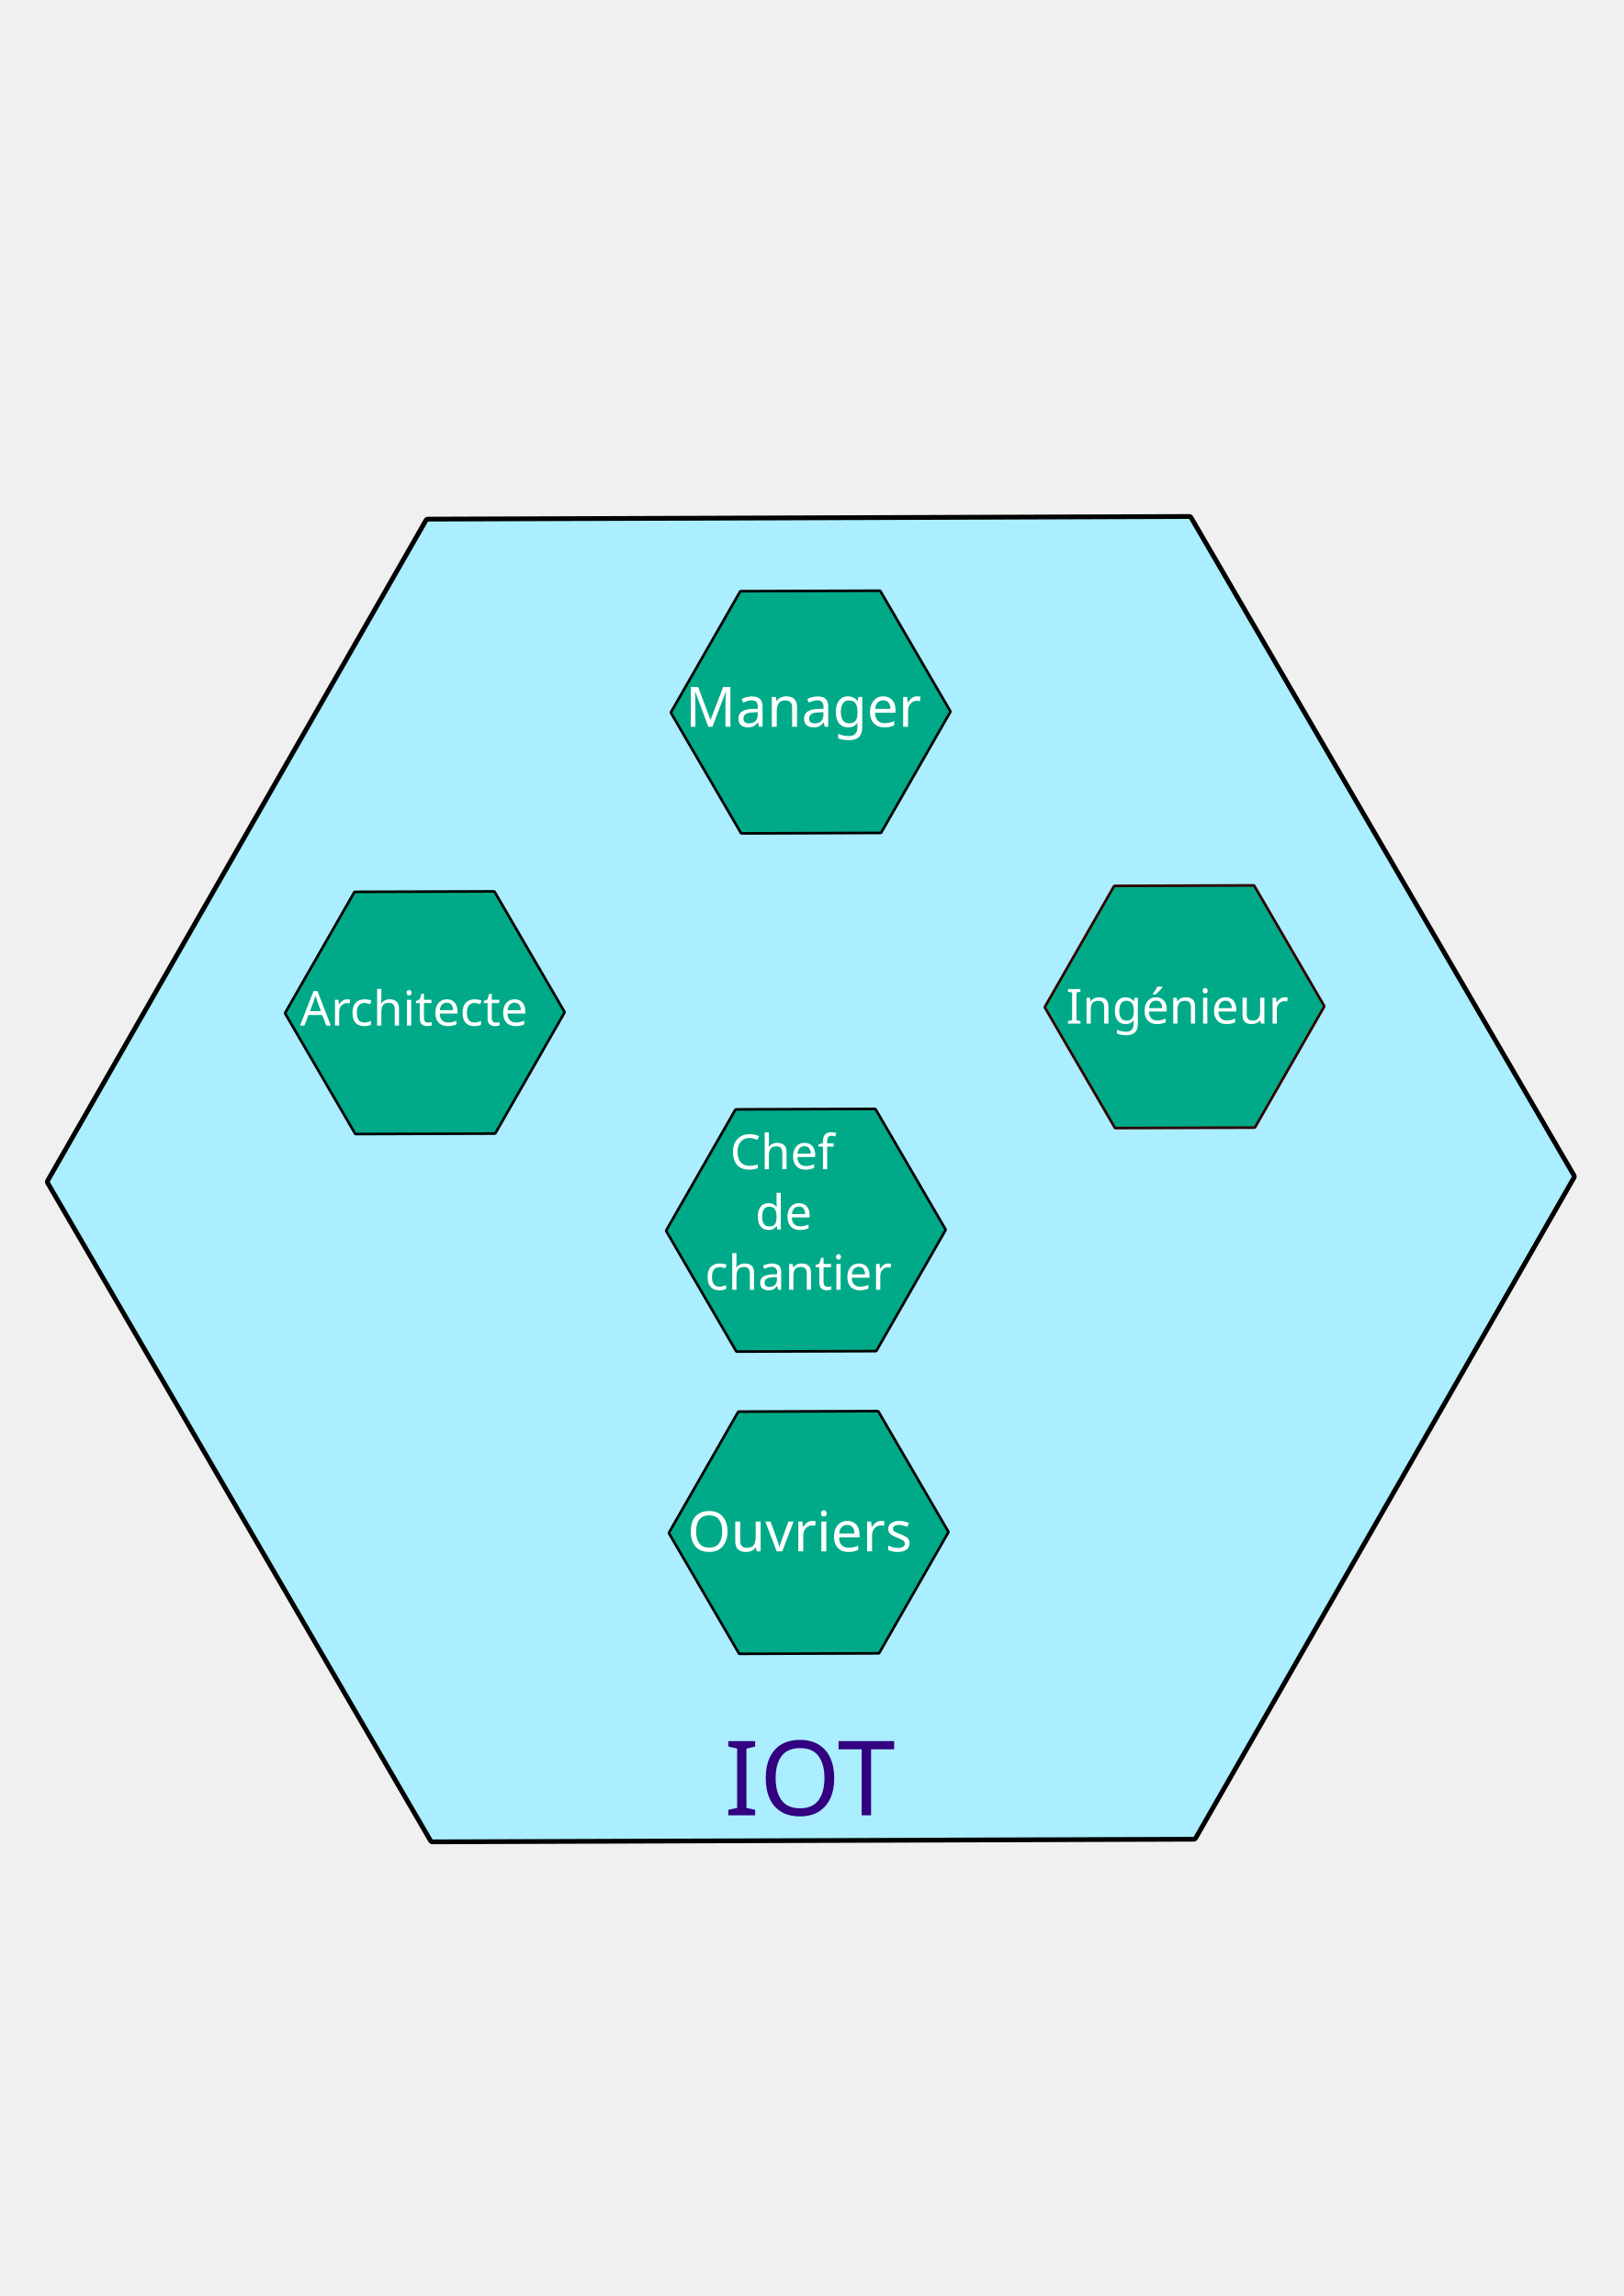
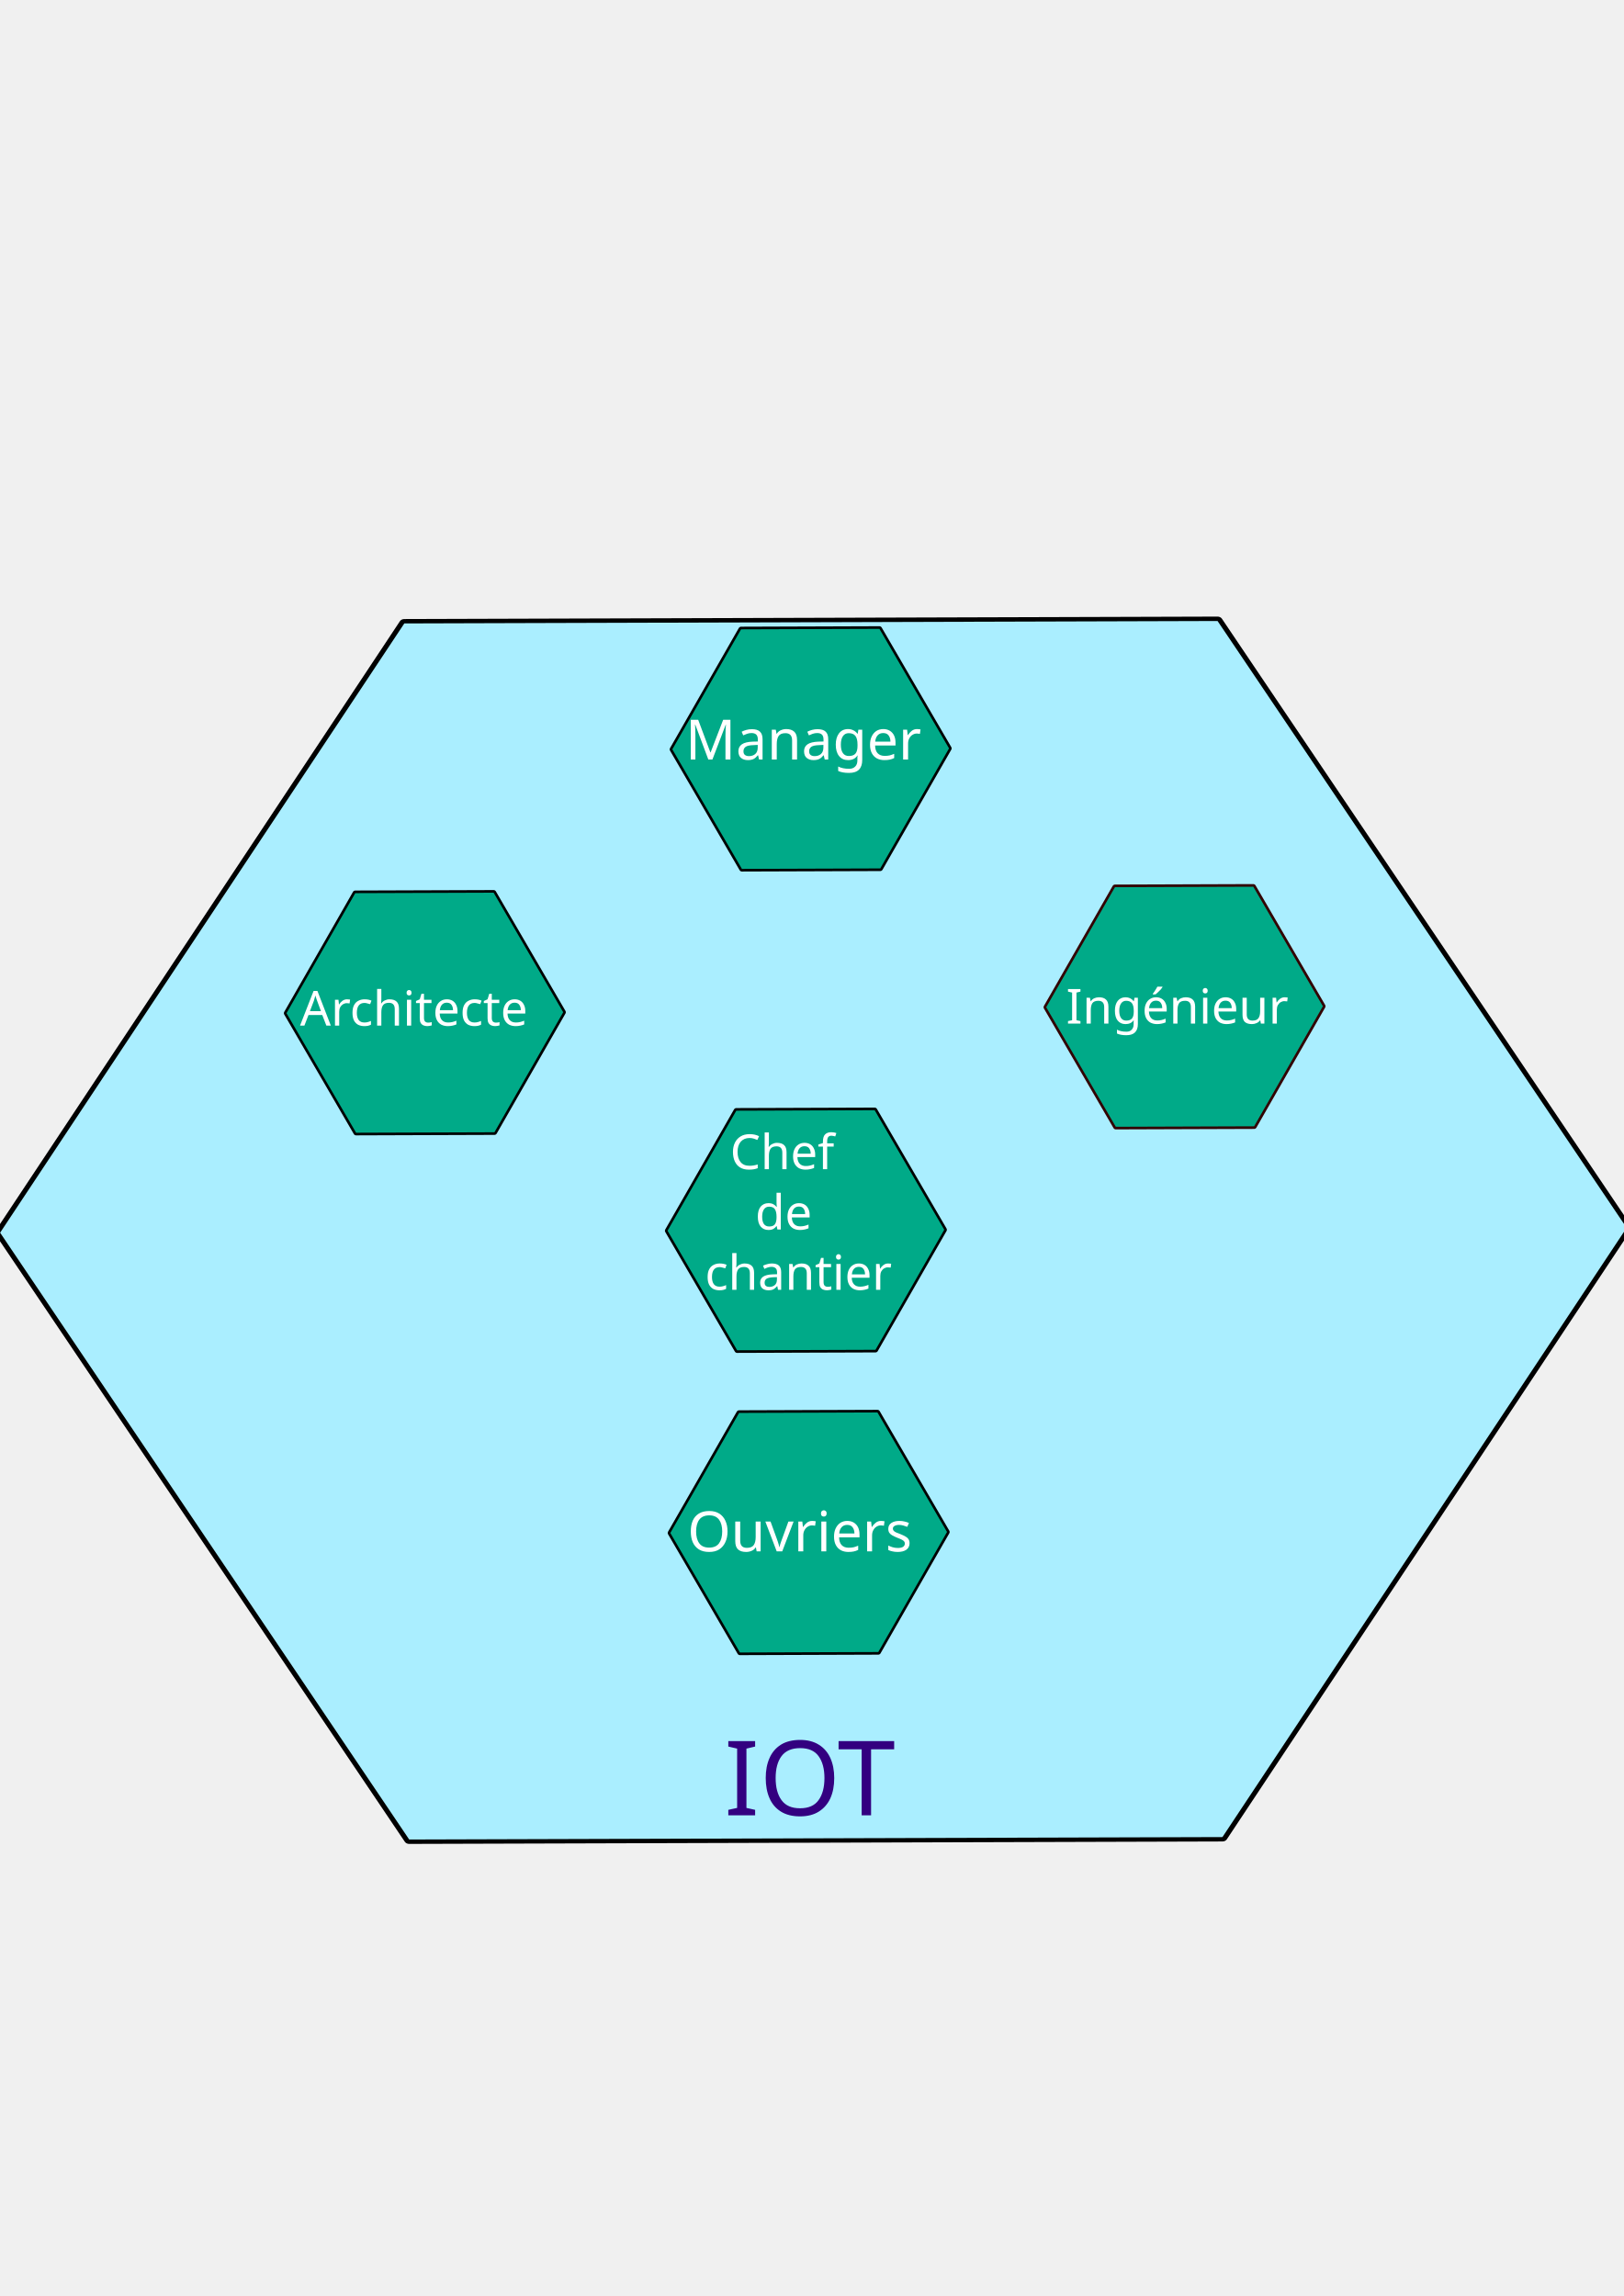
<svg xmlns="http://www.w3.org/2000/svg" xmlns:ns1="http://www.openswatchbook.org/uri/2009/osb" width="210mm" height="297mm" viewBox="0 0 210 297" version="1.1" id="svg8">
  <defs id="defs2">
    <linearGradient id="linearGradient2364" ns1:paint="solid">
      <stop style="stop-color:#ffffff;stop-opacity:1;" offset="0" id="stop2362" />
    </linearGradient>
    <clipPath clipPathUnits="userSpaceOnUse" id="clipPath2452">
      <g style="stroke:#ff0000;stroke-width:1;stroke-miterlimit:4;stroke-dasharray:none;stroke-opacity:1" id="use2454">
        <path style="opacity:1;fill:#00aa88;fill-opacity:1;fill-rule:nonzero;stroke:#ff0000;stroke-width:1;stroke-linejoin:round;stroke-miterlimit:4;stroke-dasharray:none;stroke-dashoffset:0;stroke-opacity:1;paint-order:stroke markers fill" id="path2572" d="m 92.845,115.614 -13.226,-22.725 13.068,-22.817 26.294,-0.091 13.226,22.725 -13.068,22.817 z" />
        <text xml:space="preserve" style="font-style:normal;font-variant:normal;font-weight:normal;font-stretch:normal;font-size:4.939px;line-height:1.25;font-family:sans-serif;-inkscape-font-specification:'sans-serif, Normal';font-variant-ligatures:normal;font-variant-caps:normal;font-variant-numeric:normal;font-feature-settings:normal;text-align:start;letter-spacing:0px;word-spacing:0px;writing-mode:lr-tb;text-anchor:start;fill:#ffffff;fill-opacity:1;stroke:#ff0000;stroke-width:1;stroke-miterlimit:4;stroke-dasharray:none;stroke-opacity:1" x="85.337" y="92.488" id="text2576">
          <tspan id="tspan2574" x="85.337" y="92.488">Chef de chantier</tspan>
        </text>
      </g>
    </clipPath>
    <clipPath clipPathUnits="userSpaceOnUse" id="clipPath2525">
      <g id="use2527">
        <g id="use2529" transform="translate(0.9141746,126.5801)">
          <path style="opacity:1;fill:#00aa88;fill-opacity:1;fill-rule:nonzero;stroke:#000000;stroke-width:0.329;stroke-linejoin:round;stroke-miterlimit:4;stroke-dasharray:none;stroke-dashoffset:0;stroke-opacity:1;paint-order:stroke markers fill" id="path2533" d="m 92.845,115.614 -13.226,-22.725 13.068,-22.817 26.294,-0.091 13.226,22.725 -13.068,22.817 z" />
          <text xml:space="preserve" style="font-style:normal;font-variant:normal;font-weight:normal;font-stretch:normal;font-size:4.939px;line-height:1.25;font-family:sans-serif;-inkscape-font-specification:'sans-serif, Normal';font-variant-ligatures:normal;font-variant-caps:normal;font-variant-numeric:normal;font-feature-settings:normal;text-align:start;letter-spacing:0px;word-spacing:0px;writing-mode:lr-tb;text-anchor:start;fill:#ffffff;fill-opacity:1;stroke:none;stroke-width:0.118" x="85.337" y="92.488" id="text2537">
            <tspan id="tspan2535" x="85.337" y="92.488">Chef de chantier</tspan>
          </text>
        </g>
      </g>
    </clipPath>
  </defs>
  <g id="layer1" style="display:inline">
-     <path style="opacity:1;fill:#aaeeff;fill-opacity:1;fill-rule:nonzero;stroke:#000000;stroke-width:1.233;stroke-linejoin:round;stroke-miterlimit:4;stroke-dasharray:none;stroke-dashoffset:0;stroke-opacity:1;paint-order:stroke markers fill" id="path847" d="M 55.948,237.946 6.437,152.874 55.356,67.46 l 98.43,-0.342 49.511,85.072 -48.919,85.414 z" />
-     <path style="opacity:1;fill:#00aa88;fill-opacity:1;fill-rule:nonzero;stroke:#000000;stroke-width:0.68;stroke-linejoin:round;stroke-miterlimit:4;stroke-dasharray:none;stroke-dashoffset:0;stroke-opacity:1;paint-order:stroke markers fill" id="path847-0-4" d="m 95.954,107.636 -9,-15.464 8.892,-15.527 17.893,-0.062 9,15.464 -8.892,15.527 z" />
+     <path style="opacity:1;fill:#aaeeff;fill-opacity:1;fill-rule:nonzero;stroke:#000000;stroke-width:1.233;stroke-linejoin:round;stroke-miterlimit:4;stroke-dasharray:none;stroke-dashoffset:0;stroke-opacity:1;paint-order:stroke markers fill" id="path847" d="M 55.948,237.946 6.437,152.874 55.356,67.46 l 98.43,-0.342 49.511,85.072 -48.919,85.414 z" transform="matrix(1.068586,0,0,0.9226933,-6.862054,18.39973)" />
+     <path style="opacity:1;fill:#00aa88;fill-opacity:1;fill-rule:nonzero;stroke:#000000;stroke-width:0.68;stroke-linejoin:round;stroke-miterlimit:4;stroke-dasharray:none;stroke-dashoffset:0;stroke-opacity:1;paint-order:stroke markers fill" id="path847-0-4" d="m 95.954,112.398 -9,-15.464 8.892,-15.527 17.893,-0.062 9,15.464 -8.892,15.527 z" />
    <path style="opacity:1;fill:#00aa88;fill-opacity:1;fill-rule:nonzero;stroke:#320000;stroke-width:0.68;stroke-linejoin:round;stroke-miterlimit:4;stroke-dasharray:none;stroke-dashoffset:0;stroke-opacity:1;paint-order:stroke markers fill" id="path847-0-4-9" d="m 144.309,145.754 -9,-15.464 8.892,-15.527 17.893,-0.062 9,15.464 -8.892,15.527 z" />
    <path style="opacity:1;fill:#00aa88;fill-opacity:1;fill-rule:nonzero;stroke:#000000;stroke-width:0.68;stroke-linejoin:round;stroke-miterlimit:4;stroke-dasharray:none;stroke-dashoffset:0;stroke-opacity:1;paint-order:stroke markers fill" id="path847-0-4-9-3" d="m 46.055,146.526 -9,-15.464 8.892,-15.527 17.893,-0.062 9,15.464 -8.892,15.527 z" />
    <path style="opacity:1;fill:#00aa88;fill-opacity:1;fill-rule:nonzero;stroke:#000000;stroke-width:0.68;stroke-linejoin:round;stroke-miterlimit:4;stroke-dasharray:none;stroke-dashoffset:0;stroke-opacity:1;paint-order:stroke markers fill" id="path847-0-4-9-36" d="m 95.697,213.761 -9,-15.464 8.892,-15.527 17.893,-0.062 9,15.464 -8.892,15.527 z" />
    <path style="display:inline;opacity:1;fill:#00aa88;fill-opacity:1;fill-rule:nonzero;stroke:#000000;stroke-width:0.68;stroke-linejoin:round;stroke-miterlimit:4;stroke-dasharray:none;stroke-dashoffset:0;stroke-opacity:1;paint-order:stroke markers fill" id="path847-0-4-9-36-5" d="m 95.337,174.665 -9,-15.464 8.892,-15.527 17.893,-0.062 9,15.464 -8.892,15.527 z" />
-     <text xml:space="preserve" style="font-style:normal;font-weight:normal;font-size:7.202px;line-height:1.25;font-family:sans-serif;letter-spacing:0px;word-spacing:0px;fill:#ffffff;fill-opacity:1;stroke:none;stroke-width:0.18" x="88.642" y="94.012" id="text2597">
-       <tspan id="tspan2595" x="88.642" y="94.012" style="fill:#ffffff;stroke-width:0.18">Manager</tspan>
+     <text xml:space="preserve" style="font-style:normal;font-weight:normal;font-size:7.202px;line-height:1.25;font-family:sans-serif;letter-spacing:0px;word-spacing:0px;fill:#ffffff;fill-opacity:1;stroke:none;stroke-width:0.18" x="88.642" y="98.246" id="text2597">
+       <tspan id="tspan2595" x="88.642" y="98.246" style="fill:#ffffff;stroke-width:0.18">Manager</tspan>
    </text>
    <text xml:space="preserve" style="font-style:normal;font-variant:normal;font-weight:normal;font-stretch:normal;font-size:6.242px;line-height:1.25;font-family:sans-serif;-inkscape-font-specification:'sans-serif, Normal';font-variant-ligatures:normal;font-variant-caps:normal;font-variant-numeric:normal;font-feature-settings:normal;text-align:start;letter-spacing:0px;word-spacing:0px;writing-mode:lr-tb;text-anchor:start;display:inline;fill:#ffffff;fill-opacity:1;stroke:none;stroke-width:0.18" x="137.878" y="132.413" id="text2597-5">
      <tspan id="tspan2673" x="137.878" y="132.413" style="stroke-width:0.18">Ingénieur</tspan>
    </text>
    <text xml:space="preserve" style="font-style:normal;font-variant:normal;font-weight:normal;font-stretch:normal;font-size:6.242px;line-height:1.25;font-family:sans-serif;-inkscape-font-specification:'sans-serif, Normal';font-variant-ligatures:normal;font-variant-caps:normal;font-variant-numeric:normal;font-feature-settings:normal;text-align:start;letter-spacing:0px;word-spacing:0px;writing-mode:lr-tb;text-anchor:start;display:inline;fill:#ffffff;fill-opacity:1;stroke:none;stroke-width:0.171" x="38.804" y="132.674" id="text2597-5-8">
      <tspan id="tspan2671" x="38.804" y="132.674" style="font-style:normal;font-variant:normal;font-weight:normal;font-stretch:normal;font-size:6.242px;font-family:sans-serif;-inkscape-font-specification:'sans-serif, Normal';font-variant-ligatures:normal;font-variant-caps:normal;font-variant-numeric:normal;font-feature-settings:normal;text-align:start;writing-mode:lr-tb;text-anchor:start;stroke-width:0.171">Architecte</tspan>
    </text>
    <text xml:space="preserve" style="font-style:normal;font-variant:normal;font-weight:normal;font-stretch:normal;font-size:6.242px;line-height:1.25;font-family:sans-serif;-inkscape-font-specification:'sans-serif, Normal';font-variant-ligatures:normal;font-variant-caps:normal;font-variant-numeric:normal;font-feature-settings:normal;text-align:start;letter-spacing:0px;word-spacing:0px;writing-mode:lr-tb;text-anchor:start;display:inline;fill:#ffffff;fill-opacity:1;stroke:none;stroke-width:0.18" x="87.929" y="151.24" id="text2597-5-8-5">
      <tspan id="tspan2691" x="87.929" y="151.24" style="stroke-width:0.18">    Chef </tspan>
      <tspan id="tspan2693" x="87.929" y="159.042" style="stroke-width:0.18">      de </tspan>
      <tspan id="tspan2695" x="87.929" y="166.845" style="stroke-width:0.18">  chantier</tspan>
    </text>
    <text xml:space="preserve" style="font-style:normal;font-variant:normal;font-weight:normal;font-stretch:normal;font-size:7.202px;line-height:1.25;font-family:sans-serif;-inkscape-font-specification:'sans-serif, Normal';font-variant-ligatures:normal;font-variant-caps:normal;font-variant-numeric:normal;font-feature-settings:normal;text-align:start;letter-spacing:0px;word-spacing:0px;writing-mode:lr-tb;text-anchor:start;display:inline;fill:#ffffff;fill-opacity:1;stroke:none;stroke-width:0.18" x="88.906" y="200.676" id="text2597-5-8-5-1">
      <tspan id="tspan2689" x="88.906" y="200.676" style="stroke-width:0.18">Ouvriers</tspan>
    </text>
    <text xml:space="preserve" style="font-style:normal;font-variant:normal;font-weight:normal;font-stretch:normal;font-size:13.443px;line-height:1.25;font-family:sans-serif;-inkscape-font-specification:'sans-serif, Normal';font-variant-ligatures:normal;font-variant-caps:normal;font-variant-numeric:normal;font-feature-settings:normal;text-align:start;letter-spacing:0px;word-spacing:0px;writing-mode:lr-tb;text-anchor:start;fill:#330080;fill-opacity:1;stroke:none;stroke-width:0.18" x="93.664" y="234.818" id="text2699">
      <tspan id="tspan2697" x="93.664" y="234.818" style="font-style:normal;font-variant:normal;font-weight:normal;font-stretch:normal;font-size:13.443px;font-family:sans-serif;-inkscape-font-specification:'sans-serif, Normal';font-variant-ligatures:normal;font-variant-caps:normal;font-variant-numeric:normal;font-feature-settings:normal;text-align:start;writing-mode:lr-tb;text-anchor:start;fill:#330080;stroke-width:0.18">IOT</tspan>
    </text>
  </g>
</svg>
